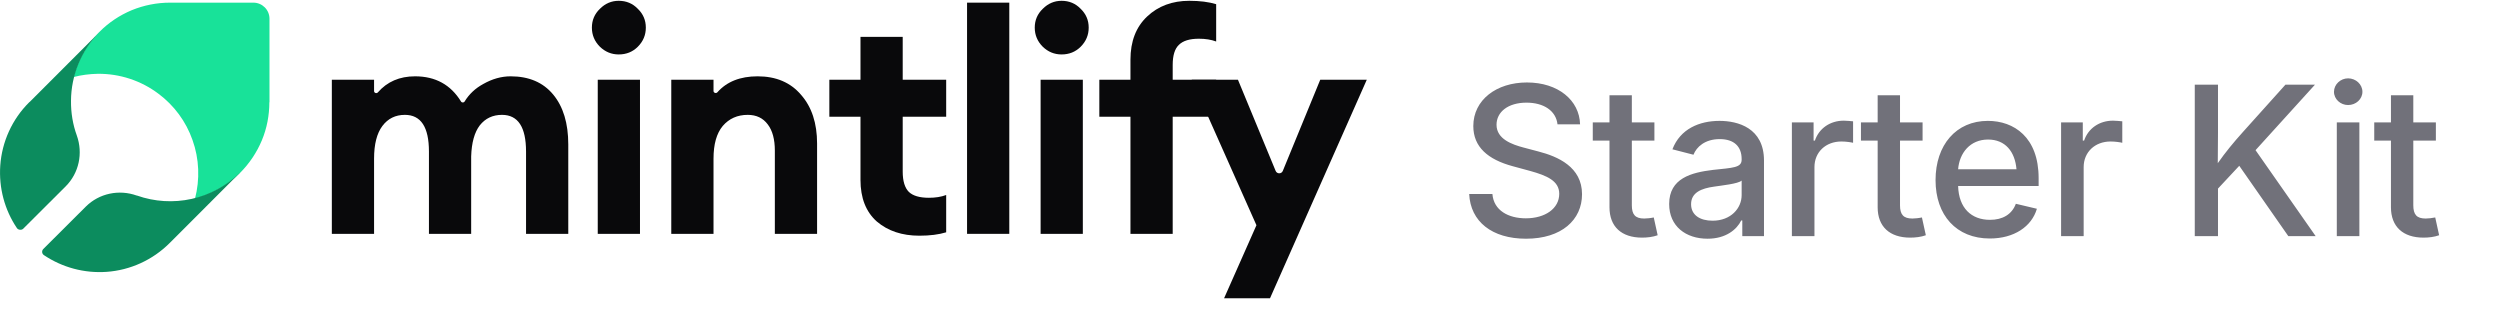
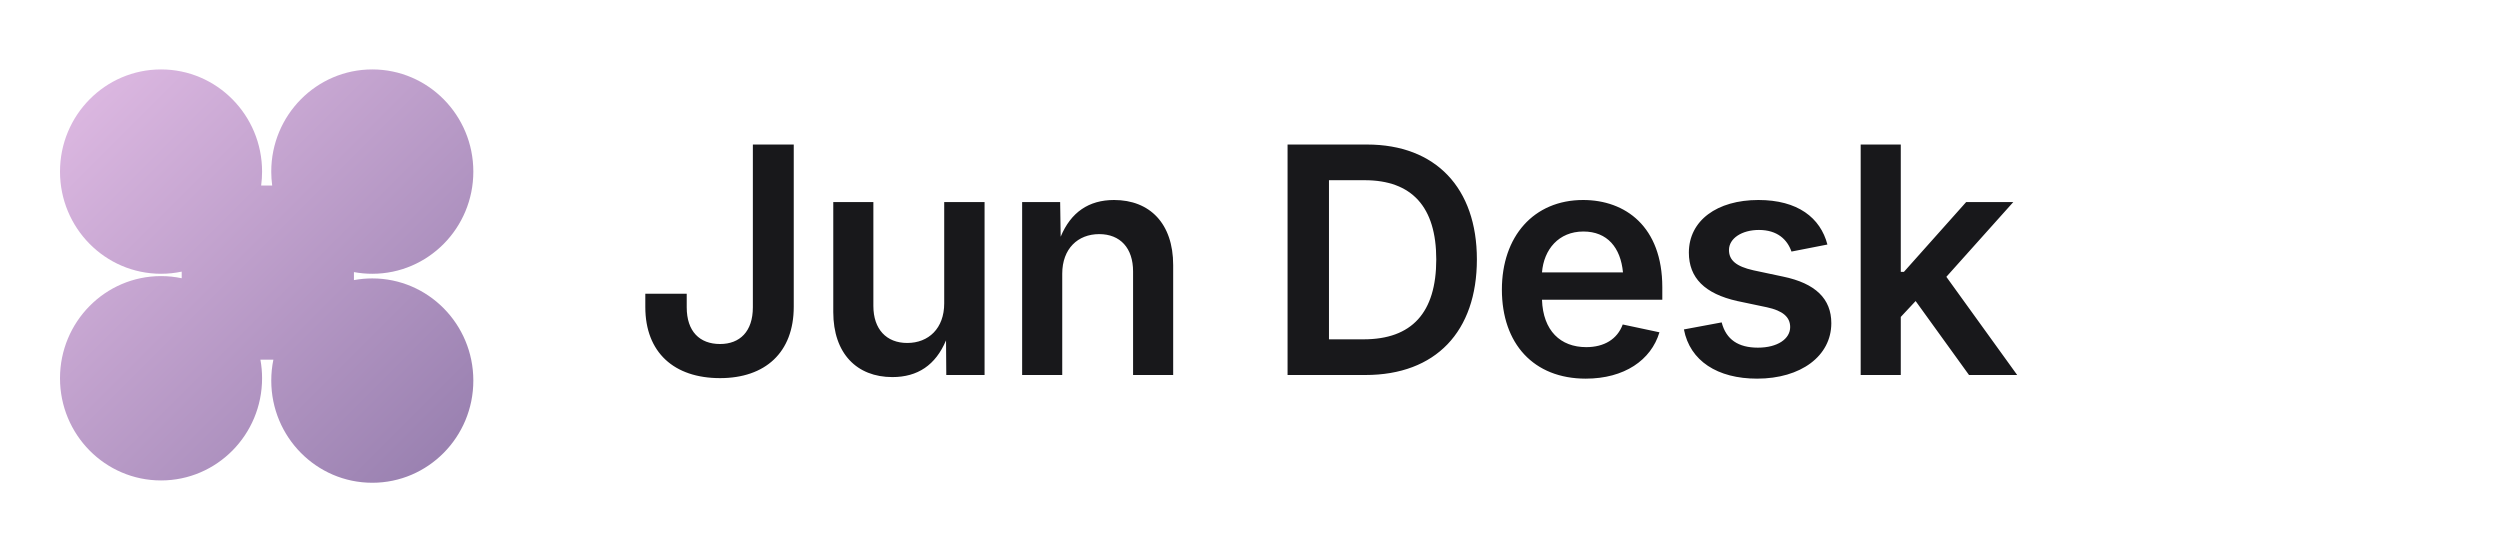
- <svg xmlns="http://www.w3.org/2000/svg" width="180" height="23" viewBox="0 0 180 23" fill="none">
-   <path d="M91.44 21.476H88.133L90.464 16.216L85.802 5.74H89.132L91.847 12.307C91.943 12.536 92.268 12.536 92.362 12.306L95.058 5.74H98.409L91.44 21.476Z" fill="#09090B" />
-   <path d="M81.393 16.837V8.403H79.152V5.74H81.393V4.297C81.393 2.98 81.792 1.944 82.592 1.19C83.391 0.435 84.404 0.058 85.633 0.058C86.387 0.058 87.031 0.139 87.564 0.302V2.988C87.208 2.854 86.794 2.788 86.32 2.788C85.655 2.788 85.174 2.936 84.878 3.232C84.582 3.513 84.434 3.994 84.434 4.674V5.74H87.564V8.403H84.434V16.837H81.393Z" fill="#09090B" />
-   <path d="M76.433 3.92C75.915 3.92 75.463 3.735 75.079 3.365C74.694 2.98 74.502 2.521 74.502 1.989C74.502 1.456 74.694 1.005 75.079 0.635C75.463 0.25 75.915 0.058 76.433 0.058C76.98 0.058 77.438 0.25 77.809 0.635C78.193 1.005 78.386 1.456 78.386 1.989C78.386 2.521 78.193 2.98 77.809 3.365C77.438 3.735 76.98 3.92 76.433 3.92ZM74.924 16.837V5.74H77.964V16.837H74.924Z" fill="#09090B" />
-   <path d="M69.628 16.837V0.191H72.669V16.837H69.628Z" fill="#09090B" />
-   <path d="M66.194 16.97C64.951 16.97 63.93 16.63 63.131 15.949C62.347 15.254 61.955 14.255 61.955 12.953V8.403H59.713V5.74H61.955V2.655H64.995V5.74H68.125V8.403H64.995V12.354C64.995 13.034 65.143 13.523 65.439 13.819C65.735 14.1 66.216 14.24 66.882 14.24C67.355 14.24 67.769 14.174 68.125 14.04V16.726C67.592 16.889 66.948 16.97 66.194 16.97Z" fill="#09090B" />
-   <path d="M48.332 16.837V5.74H51.373V6.551C51.373 6.688 51.559 6.748 51.65 6.646C52.328 5.879 53.293 5.495 54.546 5.495C55.878 5.495 56.921 5.939 57.676 6.827C58.445 7.7 58.83 8.869 58.83 10.334V16.837H55.789V10.844C55.789 10.03 55.619 9.402 55.279 8.958C54.939 8.499 54.458 8.27 53.836 8.27C53.096 8.27 52.497 8.536 52.038 9.069C51.594 9.601 51.373 10.386 51.373 11.421V16.837H48.332Z" fill="#09090B" />
-   <path d="M44.547 3.92C44.029 3.92 43.578 3.735 43.193 3.365C42.809 2.98 42.616 2.521 42.616 1.989C42.616 1.456 42.809 1.005 43.193 0.635C43.578 0.25 44.029 0.058 44.547 0.058C45.095 0.058 45.553 0.25 45.923 0.635C46.308 1.005 46.5 1.456 46.5 1.989C46.5 2.521 46.308 2.98 45.923 3.365C45.553 3.735 45.095 3.92 44.547 3.92ZM43.038 16.837V5.74H46.079V16.837H43.038Z" fill="#09090B" />
-   <path d="M37.875 16.837V10.911C37.875 9.15 37.298 8.27 36.144 8.27C35.478 8.27 34.945 8.521 34.546 9.024C34.161 9.527 33.954 10.275 33.924 11.266V16.837H30.884V10.911C30.884 9.15 30.306 8.27 29.152 8.27C28.472 8.27 27.932 8.536 27.532 9.069C27.133 9.601 26.933 10.386 26.933 11.421V16.837H23.892V5.74H26.933V6.559C26.933 6.695 27.116 6.755 27.206 6.652C27.878 5.881 28.771 5.495 29.885 5.495C31.349 5.495 32.452 6.1 33.193 7.309C33.252 7.404 33.395 7.403 33.454 7.307C33.774 6.78 34.219 6.361 34.79 6.05C35.441 5.68 36.099 5.495 36.765 5.495C38.082 5.495 39.103 5.932 39.828 6.805C40.553 7.678 40.916 8.876 40.916 10.4V16.837H37.875Z" fill="#09090B" />
-   <path d="M19.403 7.362V1.35C19.403 0.705 18.879 0.191 18.244 0.191H12.235C11.291 0.191 10.357 0.378 9.487 0.733C8.618 1.098 7.824 1.621 7.16 2.295L7.114 2.341C6.235 3.23 5.609 4.333 5.291 5.548C5.861 5.399 6.45 5.324 7.039 5.314C8.609 5.296 10.151 5.801 11.403 6.745C12.534 7.586 13.394 8.746 13.861 10.083C14.347 11.438 14.403 12.916 14.039 14.309C15.244 13.991 16.356 13.364 17.244 12.486L17.291 12.439C17.954 11.775 18.487 10.98 18.851 10.111C19.216 9.241 19.393 8.306 19.393 7.362H19.403Z" fill="#18E299" />
-   <path d="M5.112 7.26C5.121 5.416 5.857 3.646 7.151 2.324L2.151 7.326C2.133 7.344 2.114 7.354 2.095 7.372C0.876 8.583 0.14 10.204 0.019 11.918C-0.092 13.52 0.327 15.103 1.22 16.426C1.306 16.552 1.537 16.593 1.667 16.472L4.73 13.417C5.689 12.458 5.987 11.033 5.531 9.757C5.242 8.965 5.103 8.117 5.112 7.26Z" fill="#0C8C5E" />
-   <path d="M17.262 12.44C16.303 13.38 15.102 14.032 13.799 14.321C12.486 14.61 11.127 14.526 9.861 14.079C9.861 14.079 9.851 14.079 9.842 14.079C8.567 13.622 7.142 13.921 6.183 14.871L3.12 17.926C2.99 18.056 3.009 18.27 3.167 18.373C4.489 19.258 6.072 19.686 7.673 19.574C9.386 19.453 10.997 18.717 12.216 17.497L12.263 17.451L17.262 12.449V12.44Z" fill="#0C8C5E" />
-   <text x="105" y="17" font-family="Inter, ui-sans-serif, system-ui, -apple-system, sans-serif" font-size="15" font-weight="500" fill="#71717A" letter-spacing="-0.01em">Starter Kit</text>
+ <svg xmlns="http://www.w3.org/2000/svg" width="150" height="32" viewBox="0 0 150 32" fill="none">
+   <g transform="scale(0.8)">
+     <defs>
+       <linearGradient id="jun" x1="0%" y1="0%" x2="100%" y2="100%">
+         <stop stop-color="#E0BBE4" />
+         <stop offset="100%" stop-color="#957DAD" />
+       </linearGradient>
+     </defs>
+     <path d="M 13.628 20.868 C 13.128 20.763 12.609 20.707 12.078 20.707 C 7.893 20.707 4.5 24.138 4.5 28.37 C 4.5 32.602 7.893 36.033 12.078 36.033 C 16.263 36.033 19.656 32.602 19.656 28.37 C 19.656 27.894 19.613 27.429 19.531 26.977 L 20.503 26.977 C 20.399 27.483 20.345 28.007 20.345 28.544 C 20.345 32.776 23.737 36.207 27.922 36.207 C 32.107 36.207 35.5 32.776 35.5 28.544 C 35.5 24.312 32.107 20.881 27.922 20.881 C 27.46 20.881 26.999 20.923 26.545 21.008 L 26.545 20.407 C 26.999 20.491 27.46 20.533 27.922 20.533 C 32.107 20.533 35.5 17.102 35.5 12.87 C 35.5 8.638 32.107 5.207 27.922 5.207 C 23.737 5.207 20.344 8.638 20.344 12.87 C 20.344 13.219 20.368 13.569 20.414 13.915 L 19.586 13.915 C 19.632 13.574 19.656 13.225 19.656 12.87 C 19.656 8.638 16.263 5.207 12.078 5.207 C 7.893 5.207 4.5 8.638 4.5 12.87 C 4.5 17.102 7.893 20.533 12.078 20.533 C 12.609 20.533 13.128 20.478 13.628 20.372 Z" fill="url(#jun)" />
+   </g>
+   <text x="38" y="22.5" font-family="Inter, -apple-system, Segoe UI, Helvetica, Arial, sans-serif" font-size="19" font-weight="600" letter-spacing="-0.3" fill="#18181B">Jun Desk</text>
</svg>
